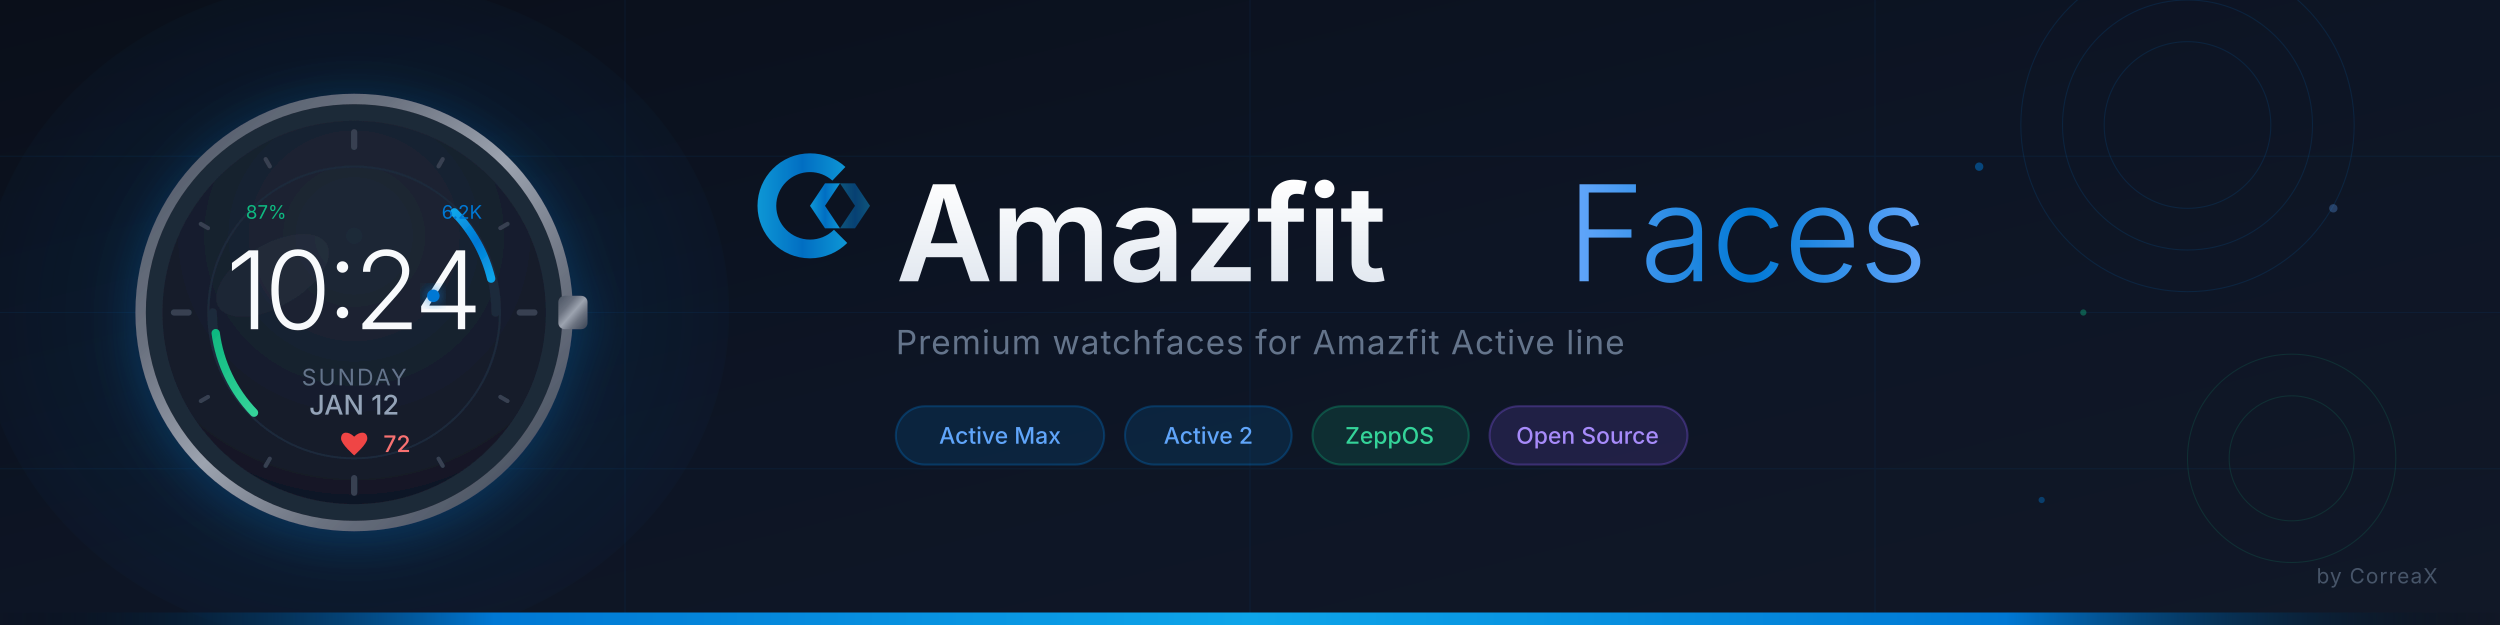
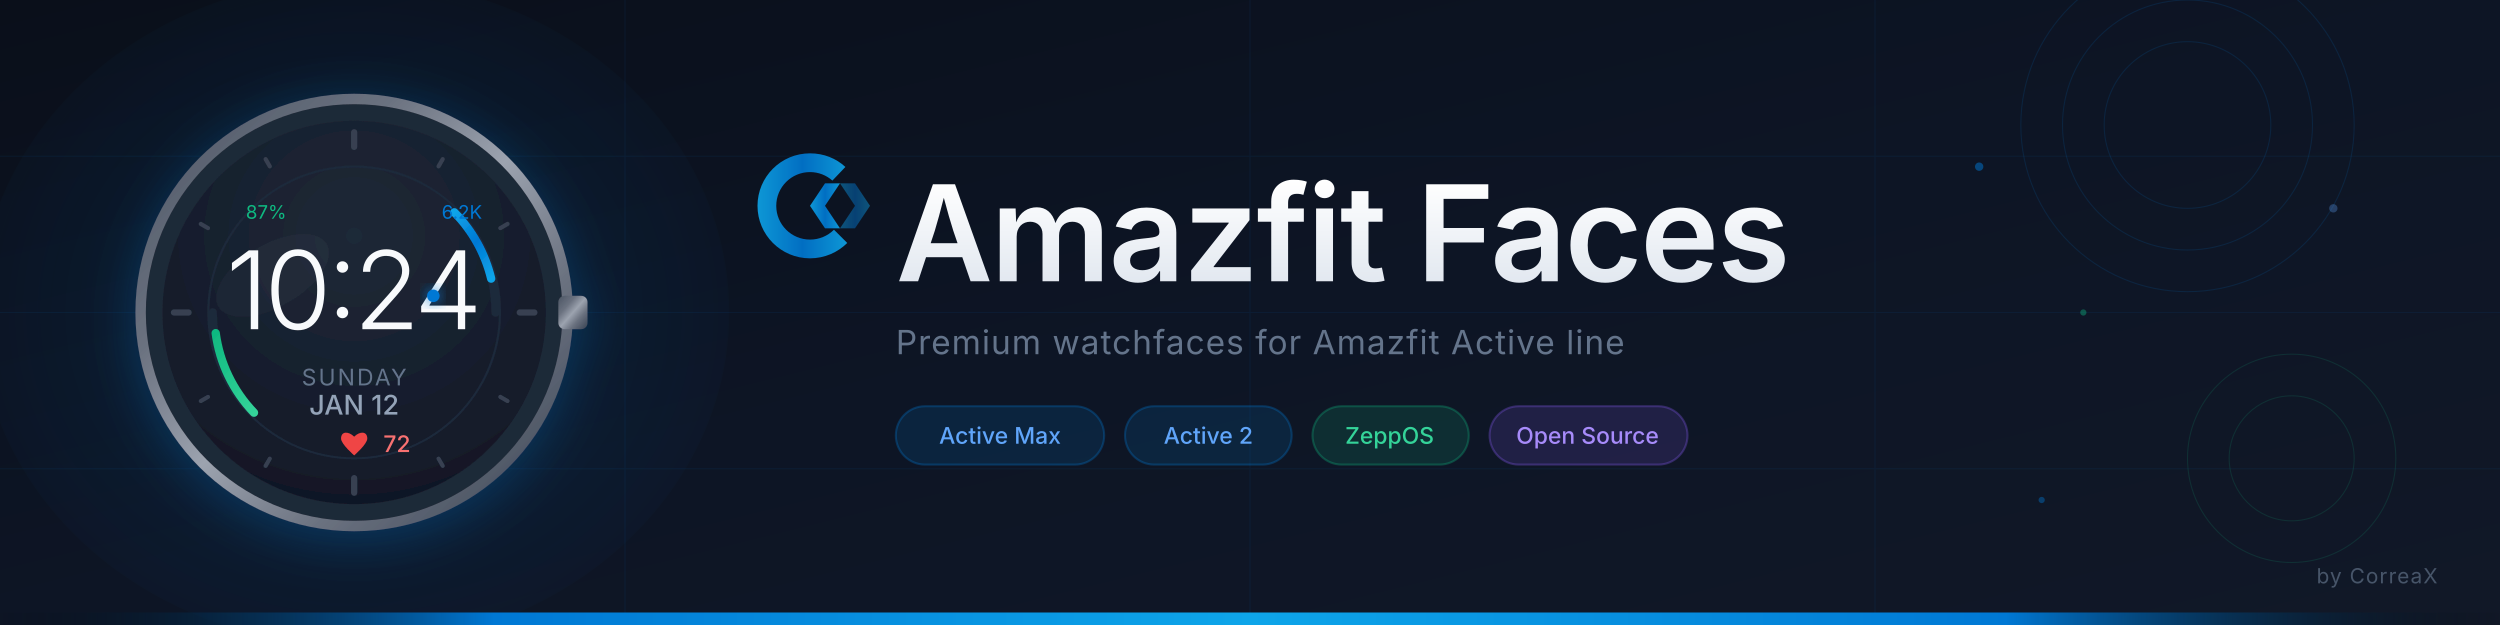
<svg xmlns="http://www.w3.org/2000/svg" viewBox="0 0 1200 300">
  <defs>
    <linearGradient id="bgGrad" x1="0%" y1="0%" x2="100%" y2="100%">
      <stop offset="0%" stop-color="#0a0f1a" />
      <stop offset="50%" stop-color="#0d1525" />
      <stop offset="100%" stop-color="#111827" />
    </linearGradient>
    <linearGradient id="caseGrad" x1="0%" y1="0%" x2="100%" y2="100%">
      <stop offset="0%" stop-color="#4b5563" />
      <stop offset="30%" stop-color="#6b7280" />
      <stop offset="50%" stop-color="#9ca3af" />
      <stop offset="70%" stop-color="#6b7280" />
      <stop offset="100%" stop-color="#374151" />
    </linearGradient>
    <radialGradient id="faceGrad" cx="50%" cy="30%" r="70%">
      <stop offset="0%" stop-color="#1f2937" />
      <stop offset="100%" stop-color="#111827" />
    </radialGradient>
    <linearGradient id="azureGrad" x1="0%" y1="0%" x2="100%" y2="0%">
      <stop offset="0%" stop-color="#0ea5e9" />
      <stop offset="50%" stop-color="#0078d4" />
      <stop offset="100%" stop-color="#0ea5e9" />
    </linearGradient>
    <linearGradient id="emeraldGrad" x1="0%" y1="0%" x2="100%" y2="0%">
      <stop offset="0%" stop-color="#34d399" />
      <stop offset="100%" stop-color="#10b981" />
    </linearGradient>
    <linearGradient id="textGrad" x1="0%" y1="0%" x2="100%" y2="0%">
      <stop offset="0%" stop-color="#60a5fa" />
      <stop offset="50%" stop-color="#0078d4" />
      <stop offset="100%" stop-color="#60a5fa" />
    </linearGradient>
    <linearGradient id="titleGrad" x1="0%" y1="0%" x2="0%" y2="100%">
      <stop offset="0%" stop-color="#ffffff" />
      <stop offset="100%" stop-color="#e2e8f0" />
    </linearGradient>
    <filter id="softGlow" x="-50%" y="-50%" width="200%" height="200%">
      <feGaussianBlur stdDeviation="3" result="blur" />
      <feMerge>
        <feMergeNode in="blur" />
        <feMergeNode in="SourceGraphic" />
      </feMerge>
    </filter>
    <filter id="watchShadow" x="-50%" y="-50%" width="200%" height="200%">
      <feDropShadow dx="0" dy="4" stdDeviation="12" flood-color="#0078d4" flood-opacity="0.3" />
    </filter>
    <radialGradient id="ambientGlow" cx="50%" cy="50%" r="60%">
      <stop offset="0%" stop-color="#0078d4" stop-opacity="0.15" />
      <stop offset="100%" stop-color="#0078d4" stop-opacity="0" />
    </radialGradient>
    <linearGradient id="accentGrad" x1="0%" y1="0%" x2="100%" y2="0%">
      <stop offset="0%" stop-color="transparent" />
      <stop offset="20%" stop-color="#0078d4" />
      <stop offset="50%" stop-color="#0ea5e9" />
      <stop offset="80%" stop-color="#0078d4" />
      <stop offset="100%" stop-color="transparent" />
    </linearGradient>
  </defs>
  <rect width="1200" height="300" fill="url(#bgGrad)" />
  <g opacity="0.08">
    <line x1="0" y1="75" x2="1200" y2="75" stroke="#0078d4" stroke-width="0.5" />
    <line x1="0" y1="150" x2="1200" y2="150" stroke="#0078d4" stroke-width="0.5" />
    <line x1="0" y1="225" x2="1200" y2="225" stroke="#0078d4" stroke-width="0.5" />
    <line x1="300" y1="0" x2="300" y2="300" stroke="#0078d4" stroke-width="0.5" />
    <line x1="600" y1="0" x2="600" y2="300" stroke="#0078d4" stroke-width="0.5" />
    <line x1="900" y1="0" x2="900" y2="300" stroke="#0078d4" stroke-width="0.5" />
  </g>
  <ellipse cx="170" cy="150" rx="180" ry="160" fill="url(#ambientGlow)" />
  <g transform="translate(170, 150)" filter="url(#watchShadow)">
    <circle cx="0" cy="0" r="105" fill="url(#caseGrad)" />
    <circle cx="0" cy="0" r="100" fill="#1f2937" />
    <rect x="98" y="-8" width="14" height="16" rx="3" fill="url(#caseGrad)" />
    <circle cx="0" cy="0" r="92" fill="url(#faceGrad)" />
    <g fill="#374151">
      <rect x="-1.5" y="-88" width="3" height="10" rx="1.5" />
      <rect x="-1.5" y="78" width="3" height="10" rx="1.5" />
      <rect x="-88" y="-1.5" width="10" height="3" ry="1.5" />
      <rect x="78" y="-1.5" width="10" height="3" ry="1.5" />
      <g transform="rotate(30)">
        <rect x="-1" y="-86" width="2" height="6" rx="1" />
      </g>
      <g transform="rotate(60)">
        <rect x="-1" y="-86" width="2" height="6" rx="1" />
      </g>
      <g transform="rotate(120)">
        <rect x="-1" y="-86" width="2" height="6" rx="1" />
      </g>
      <g transform="rotate(150)">
        <rect x="-1" y="-86" width="2" height="6" rx="1" />
      </g>
      <g transform="rotate(210)">
        <rect x="-1" y="-86" width="2" height="6" rx="1" />
      </g>
      <g transform="rotate(240)">
        <rect x="-1" y="-86" width="2" height="6" rx="1" />
      </g>
      <g transform="rotate(300)">
        <rect x="-1" y="-86" width="2" height="6" rx="1" />
      </g>
      <g transform="rotate(330)">
        <rect x="-1" y="-86" width="2" height="6" rx="1" />
      </g>
    </g>
    <circle cx="0" cy="0" r="70" fill="none" stroke="#1e293b" stroke-width="1" />
    <text x="0" y="8" font-family="SF Pro Display, Segoe UI, system-ui, sans-serif" font-size="52" font-weight="300" fill="#f8fafc" text-anchor="middle" letter-spacing="-2">10:24</text>
    <circle cx="38" cy="-8" r="3" fill="#0078d4" filter="url(#softGlow)" />
    <g transform="translate(0, 35)">
      <text x="0" y="0" font-family="SF Pro Display, Segoe UI, system-ui, sans-serif" font-size="11" fill="#64748b" text-anchor="middle" letter-spacing="1">SUNDAY</text>
      <text x="0" y="14" font-family="SF Pro Display, Segoe UI, system-ui, sans-serif" font-size="13" fill="#94a3b8" text-anchor="middle" font-weight="500">JAN 12</text>
    </g>
    <g transform="rotate(-135)">
      <path d="M 0 -68 A 68 68 0 0 1 48 -48" fill="none" stroke="#1e293b" stroke-width="4" stroke-linecap="round" />
      <path d="M 0 -68 A 68 68 0 0 1 40 -54" fill="none" stroke="url(#emeraldGrad)" stroke-width="4" stroke-linecap="round" />
    </g>
    <text x="-52" y="-45" font-family="SF Pro Display, Segoe UI, system-ui, sans-serif" font-size="9" fill="#10b981">87%</text>
    <g transform="rotate(45)">
      <path d="M 0 -68 A 68 68 0 0 1 48 -48" fill="none" stroke="#1e293b" stroke-width="4" stroke-linecap="round" />
      <path d="M 0 -68 A 68 68 0 0 1 35 -58" fill="none" stroke="url(#azureGrad)" stroke-width="4" stroke-linecap="round" />
    </g>
    <text x="42" y="-45" font-family="SF Pro Display, Segoe UI, system-ui, sans-serif" font-size="9" fill="#0078d4">6.2K</text>
    <g transform="translate(0, 65)">
      <path d="M 0 -6 C -3 -9 -7 -9 -7 -5 C -7 -2 0 4 0 4 C 0 4 7 -2 7 -5 C 7 -9 3 -9 0 -6" fill="#ef4444" transform="scale(0.9)" />
      <text x="14" y="2" font-family="SF Pro Display, Segoe UI, system-ui, sans-serif" font-size="11" fill="#f87171" font-weight="500">72</text>
    </g>
    <ellipse cx="-25" cy="-35" rx="30" ry="15" fill="white" opacity="0.03" transform="rotate(-30)" />
  </g>
  <g transform="translate(360, 70) scale(1.8)" opacity="0.9">
    <path d="M16 2C8.268 2 2 8.268 2 16s6.268 14 14 14c3.866 0 7.389-1.568 9.928-4.1l-3.535-3.536A9.002 9.002 0 0116 25c-4.97 0-9-4.03-9-9s4.03-9 9-9c2.29 0 4.38.857 5.971 2.268l3.464-3.639C22.993 3.352 19.66 2 16 2z" fill="url(#azureGrad)" />
    <path d="M20 10l-4 6 4 6h4l-4-6 4-6h-4z" fill="url(#azureGrad)" />
    <path d="M24 10l4 6-4 6h4l4-6-4-6h-4z" fill="url(#azureGrad)" opacity="0.5" />
  </g>
-   <text x="430" y="135" font-family="SF Pro Display, Segoe UI, system-ui, sans-serif" font-size="64" font-weight="600" fill="url(#titleGrad)" letter-spacing="-1">Amazfit</text>
-   <text x="752" y="135" font-family="SF Pro Display, Segoe UI, system-ui, sans-serif" font-size="64" font-weight="300" fill="url(#textGrad)" letter-spacing="-1">Faces</text>
+   <text x="430" y="135" font-family="SF Pro Display, Segoe UI, system-ui, sans-serif" font-size="64" font-weight="600" fill="url(#titleGrad)" letter-spacing="-1">Amazfit Faces</text>
  <text x="430" y="170" font-family="SF Pro Display, Segoe UI, system-ui, sans-serif" font-size="16" fill="#64748b" letter-spacing="0.5">Premium watchfaces for Amazfit Active line</text>
  <g transform="translate(430, 195)">
    <rect x="0" y="0" width="100" height="28" rx="14" fill="#0078d4" fill-opacity="0.15" stroke="#0078d4" stroke-opacity="0.3" stroke-width="1" />
    <text x="50" y="18" font-family="SF Pro Display, Segoe UI, system-ui, sans-serif" font-size="11" fill="#60a5fa" text-anchor="middle" font-weight="500">Active Max</text>
    <rect x="110" y="0" width="80" height="28" rx="14" fill="#0078d4" fill-opacity="0.15" stroke="#0078d4" stroke-opacity="0.3" stroke-width="1" />
    <text x="150" y="18" font-family="SF Pro Display, Segoe UI, system-ui, sans-serif" font-size="11" fill="#60a5fa" text-anchor="middle" font-weight="500">Active 2</text>
    <rect x="200" y="0" width="75" height="28" rx="14" fill="#10b981" fill-opacity="0.15" stroke="#10b981" stroke-opacity="0.3" stroke-width="1" />
    <text x="237" y="18" font-family="SF Pro Display, Segoe UI, system-ui, sans-serif" font-size="11" fill="#34d399" text-anchor="middle" font-weight="500">ZeppOS</text>
    <rect x="285" y="0" width="95" height="28" rx="14" fill="#8b5cf6" fill-opacity="0.15" stroke="#8b5cf6" stroke-opacity="0.3" stroke-width="1" />
    <text x="332" y="18" font-family="SF Pro Display, Segoe UI, system-ui, sans-serif" font-size="11" fill="#a78bfa" text-anchor="middle" font-weight="500">Open Source</text>
  </g>
  <g opacity="0.15">
    <circle cx="1050" cy="60" r="80" fill="none" stroke="#0078d4" stroke-width="0.5" />
    <circle cx="1050" cy="60" r="60" fill="none" stroke="#0078d4" stroke-width="0.5" />
    <circle cx="1050" cy="60" r="40" fill="none" stroke="#0078d4" stroke-width="0.5" />
    <circle cx="1100" cy="220" r="50" fill="none" stroke="#10b981" stroke-width="0.5" />
    <circle cx="1100" cy="220" r="30" fill="none" stroke="#10b981" stroke-width="0.5" />
  </g>
  <circle cx="950" cy="80" r="2" fill="#0078d4" opacity="0.5" />
  <circle cx="1000" cy="150" r="1.5" fill="#10b981" opacity="0.4" />
  <circle cx="1120" cy="100" r="2" fill="#60a5fa" opacity="0.3" />
  <circle cx="980" cy="240" r="1.5" fill="#0078d4" opacity="0.4" />
  <rect x="0" y="294" width="1200" height="6" fill="url(#accentGrad)" />
  <text x="1170" y="280" font-family="SF Pro Display, Segoe UI, system-ui, sans-serif" font-size="10" fill="#475569" text-anchor="end" letter-spacing="0.5">by CorreaX</text>
</svg>
